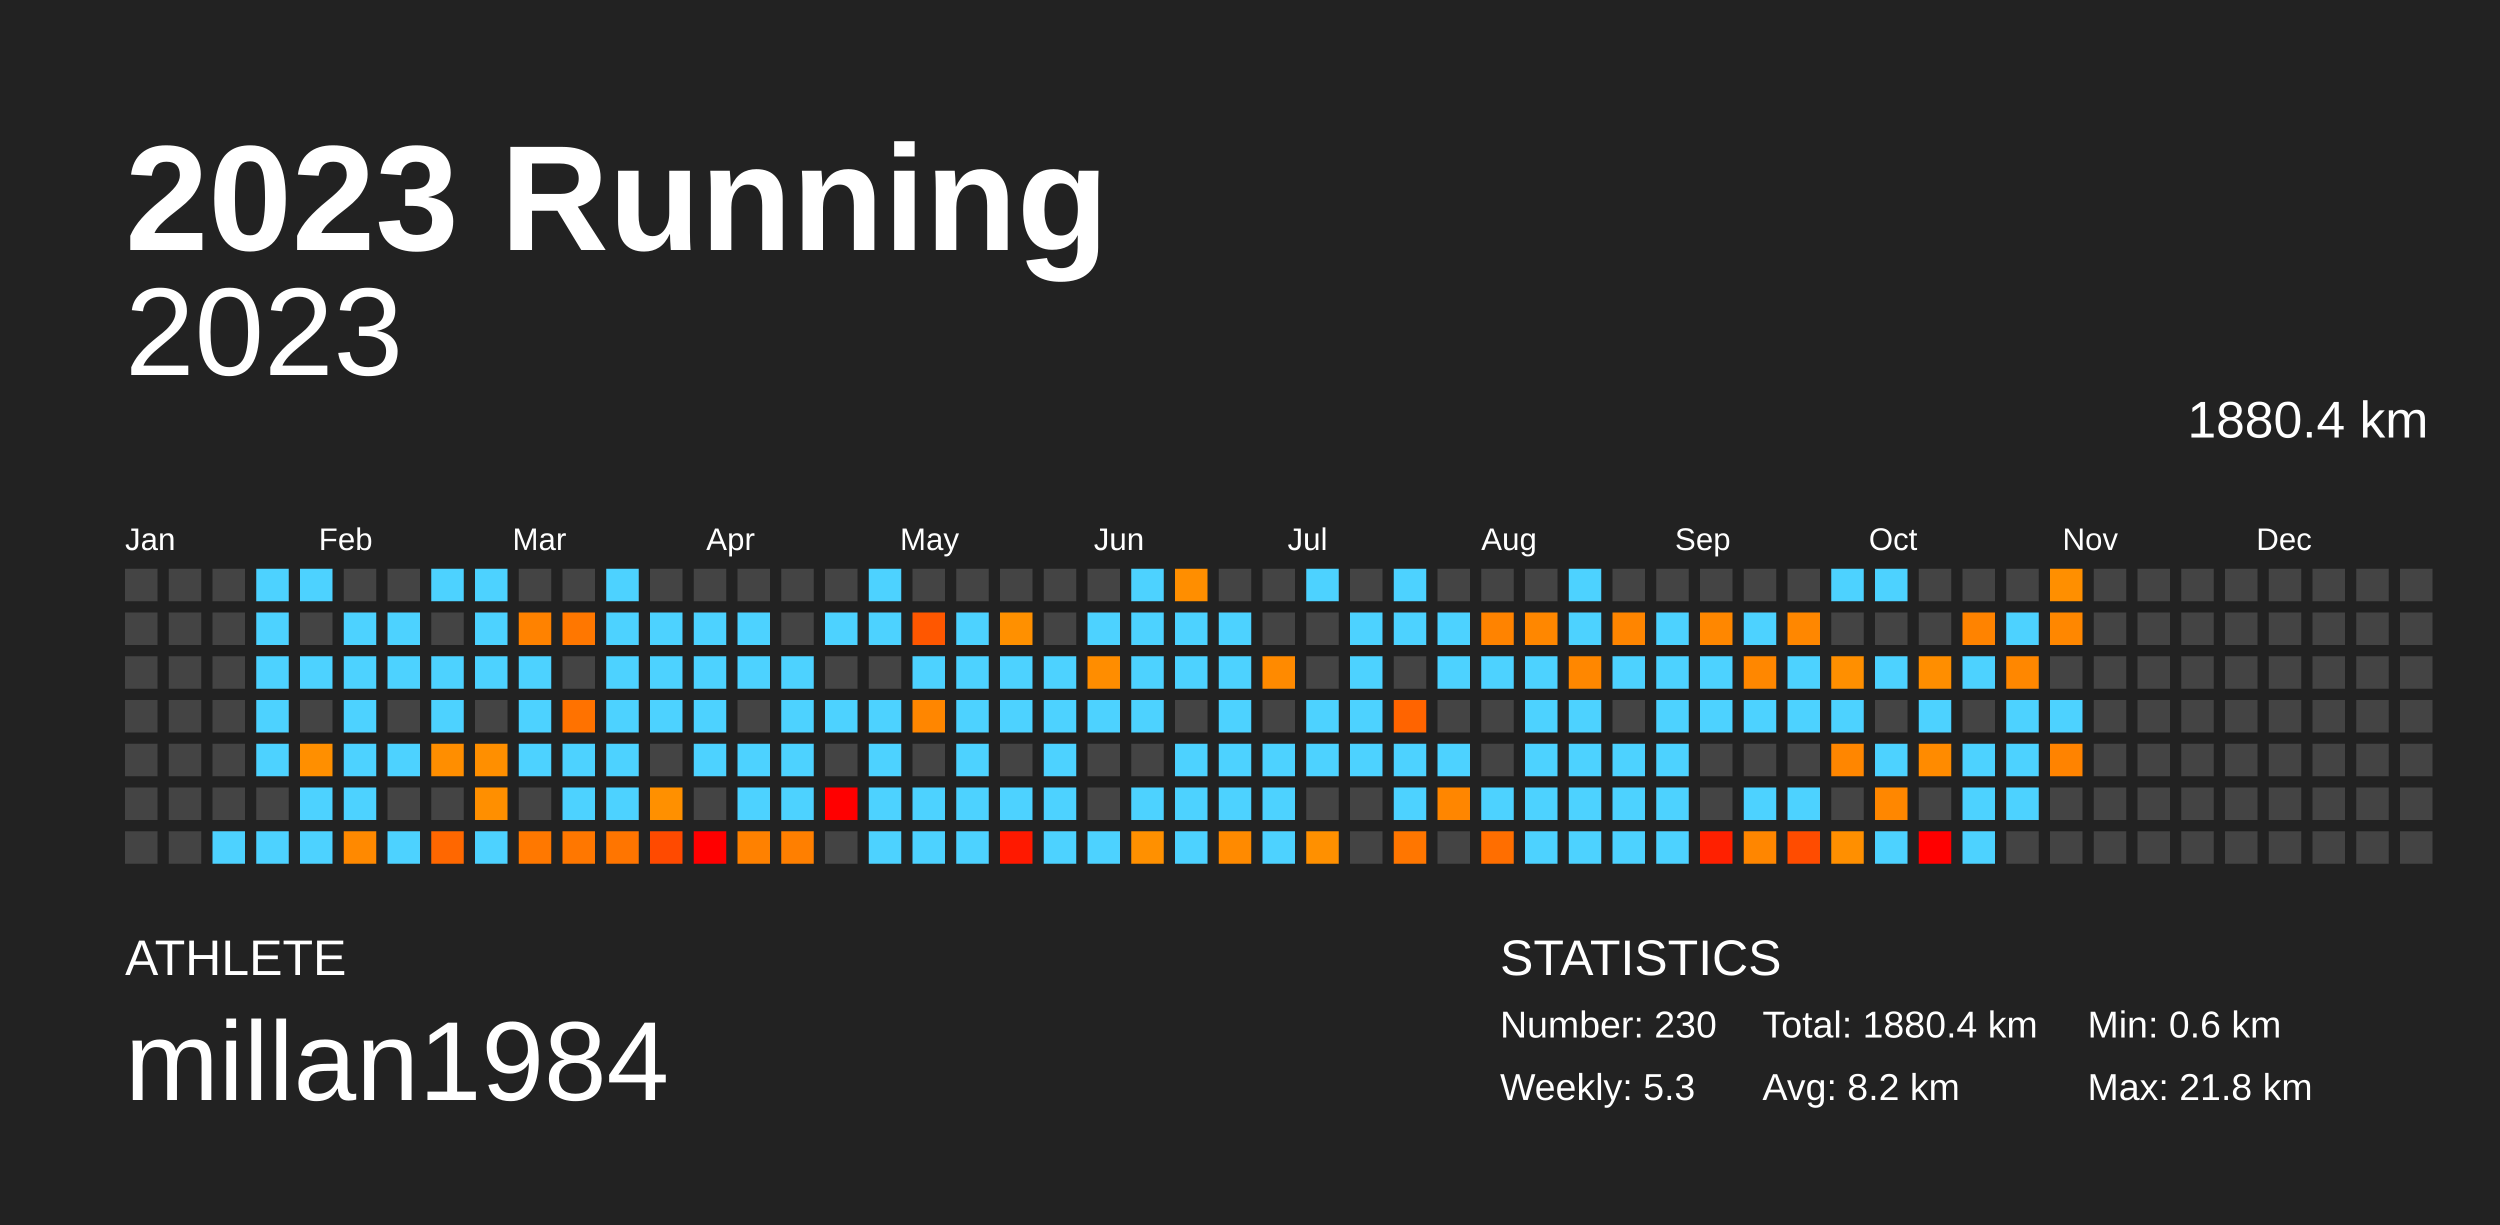
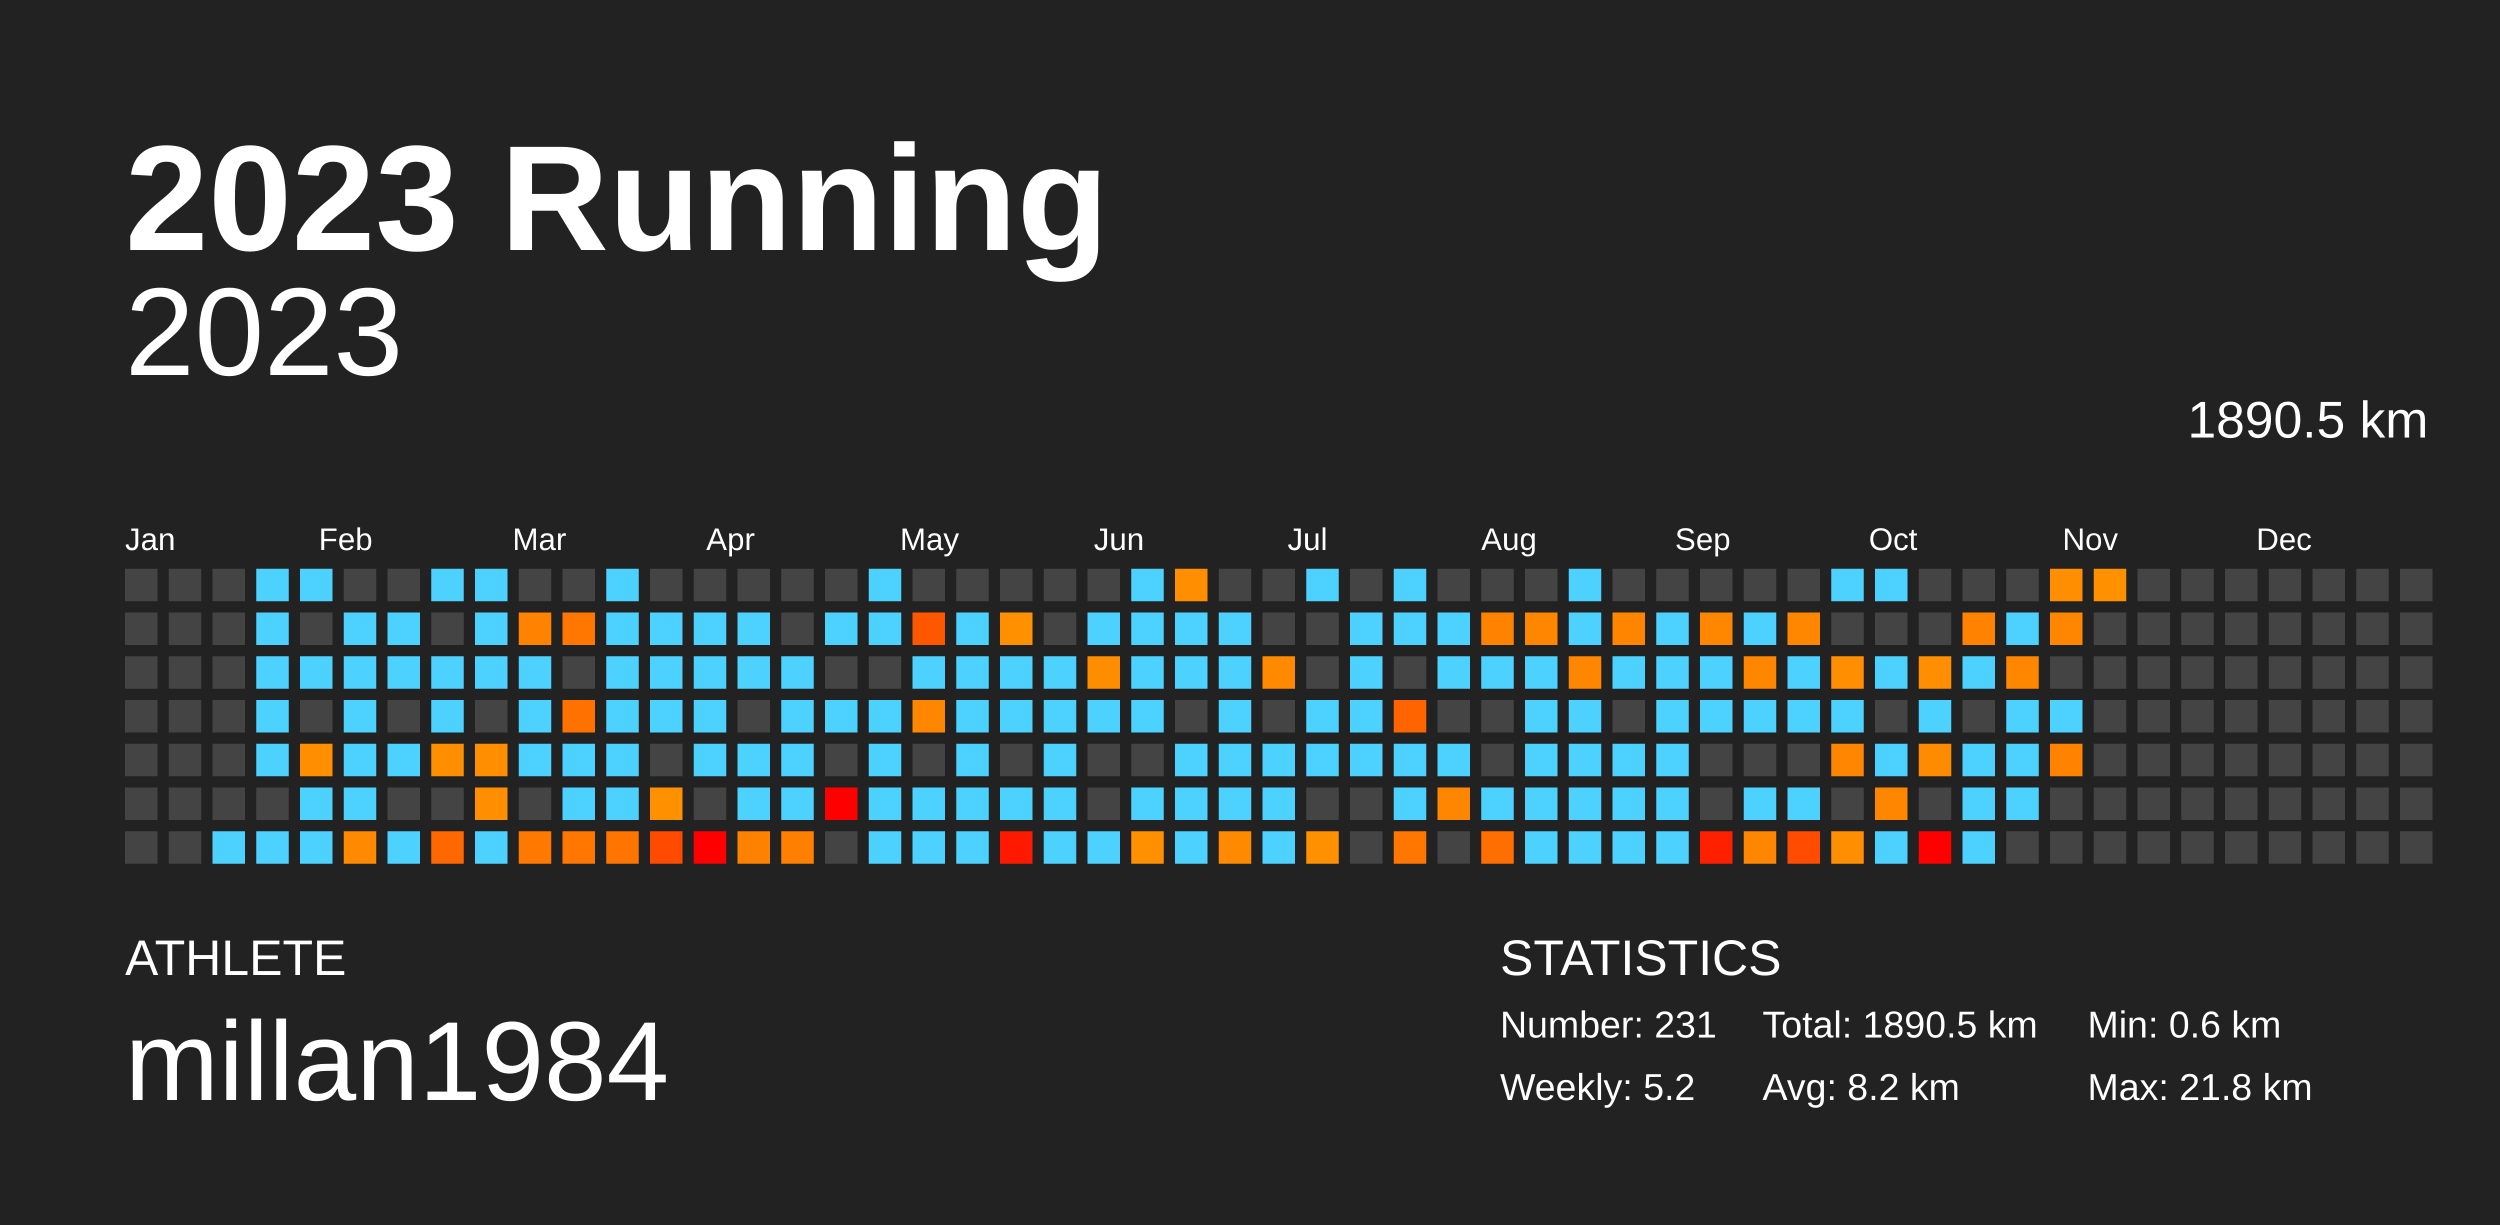
<svg xmlns="http://www.w3.org/2000/svg" baseProfile="full" height="98mm" version="1.1" viewBox="0,0,200,98" width="200mm">
  <defs />
  <rect fill="#222222" height="98" width="200" x="0" y="0" />
  <text fill="#FFFFFF" style="font-size:12px; font-family:Arial; font-weight:bold;" x="10" y="20">2023 Running</text>
  <text fill="#FFFFFF" style="font-size:4px; font-family:Arial" x="10" y="78">ATHLETE</text>
  <text fill="#FFFFFF" style="font-size:9px; font-family:Arial" x="10" y="88">millan1984</text>
  <text fill="#FFFFFF" style="font-size:4px; font-family:Arial" x="120" y="78">STATISTICS</text>
-   <text fill="#FFFFFF" style="font-size:3px; font-family:Arial" x="120" y="83">Number: 230</text>
-   <text fill="#FFFFFF" style="font-size:3px; font-family:Arial" x="120" y="88">Weekly: 5.3</text>
-   <text fill="#FFFFFF" style="font-size:3px; font-family:Arial" x="141" y="83">Total: 1880.4 km</text>
+   <text fill="#FFFFFF" style="font-size:3px; font-family:Arial" x="120" y="83">Number: 231</text>
+   <text fill="#FFFFFF" style="font-size:3px; font-family:Arial" x="120" y="88">Weekly: 5.2</text>
+   <text fill="#FFFFFF" style="font-size:3px; font-family:Arial" x="141" y="83">Total: 1890.5 km</text>
  <text fill="#FFFFFF" style="font-size:3px; font-family:Arial" x="141" y="88">Avg: 8.2 km</text>
  <text fill="#FFFFFF" style="font-size:3px; font-family:Arial" x="167" y="83">Min: 0.6 km</text>
  <text fill="#FFFFFF" style="font-size:3px; font-family:Arial" x="167" y="88">Max: 21.8 km</text>
  <text alignment-baseline="hanging" fill="#FFFFFF" style="font-size:10.0px; font-family:Arial;" x="10" y="30">2023</text>
-   <text alignment-baseline="hanging" fill="#FFFFFF" style="font-size:4.125px; font-family:Arial;" x="175" y="35">1880.4 km</text>
+   <text alignment-baseline="hanging" fill="#FFFFFF" style="font-size:4.125px; font-family:Arial;" x="175" y="35">1890.5 km</text>
  <text fill="#FFFFFF" style="font-size:2.5px; font-family:Arial" x="10.0" y="44">Jan</text>
  <text fill="#FFFFFF" style="font-size:2.5px; font-family:Arial" x="25.5" y="44">Feb</text>
  <text fill="#FFFFFF" style="font-size:2.5px; font-family:Arial" x="41.0" y="44">Mar</text>
  <text fill="#FFFFFF" style="font-size:2.5px; font-family:Arial" x="56.5" y="44">Apr</text>
  <text fill="#FFFFFF" style="font-size:2.5px; font-family:Arial" x="72.0" y="44">May</text>
  <text fill="#FFFFFF" style="font-size:2.5px; font-family:Arial" x="87.5" y="44">Jun</text>
  <text fill="#FFFFFF" style="font-size:2.5px; font-family:Arial" x="103.0" y="44">Jul</text>
  <text fill="#FFFFFF" style="font-size:2.5px; font-family:Arial" x="118.5" y="44">Aug</text>
  <text fill="#FFFFFF" style="font-size:2.5px; font-family:Arial" x="134.0" y="44">Sep</text>
  <text fill="#FFFFFF" style="font-size:2.5px; font-family:Arial" x="149.5" y="44">Oct</text>
  <text fill="#FFFFFF" style="font-size:2.5px; font-family:Arial" x="165.0" y="44">Nov</text>
  <text fill="#FFFFFF" style="font-size:2.5px; font-family:Arial" x="180.5" y="44">Dec</text>
  <rect fill="#444444" height="2.6" width="2.6" x="10.0" y="45.5" />
  <rect fill="#444444" height="2.6" width="2.6" x="10.0" y="49.0" />
  <rect fill="#444444" height="2.6" width="2.6" x="10.0" y="52.5" />
  <rect fill="#444444" height="2.6" width="2.6" x="10.0" y="56.0" />
  <rect fill="#444444" height="2.6" width="2.6" x="10.0" y="59.5" />
  <rect fill="#444444" height="2.6" width="2.6" x="10.0" y="63.0" />
  <rect fill="#444444" height="2.6" width="2.6" x="10.0" y="66.5" />
  <rect fill="#444444" height="2.6" width="2.6" x="13.5" y="45.5" />
  <rect fill="#444444" height="2.6" width="2.6" x="13.5" y="49.0" />
  <rect fill="#444444" height="2.6" width="2.6" x="13.5" y="52.5" />
  <rect fill="#444444" height="2.6" width="2.6" x="13.5" y="56.0" />
  <rect fill="#444444" height="2.6" width="2.6" x="13.5" y="59.5" />
  <rect fill="#444444" height="2.6" width="2.6" x="13.5" y="63.0" />
  <rect fill="#444444" height="2.6" width="2.6" x="13.5" y="66.5" />
  <rect fill="#444444" height="2.6" width="2.6" x="17.0" y="45.5" />
  <rect fill="#444444" height="2.6" width="2.6" x="17.0" y="49.0" />
  <rect fill="#444444" height="2.6" width="2.6" x="17.0" y="52.5" />
  <rect fill="#444444" height="2.6" width="2.6" x="17.0" y="56.0" />
  <rect fill="#444444" height="2.6" width="2.6" x="17.0" y="59.5" />
  <rect fill="#444444" height="2.6" width="2.6" x="17.0" y="63.0" />
  <rect fill="#4dd2ff" height="2.6" width="2.6" x="17.0" y="66.5" />
  <rect fill="#4dd2ff" height="2.6" width="2.6" x="20.5" y="45.5" />
  <rect fill="#4dd2ff" height="2.6" width="2.6" x="20.5" y="49.0" />
  <rect fill="#4dd2ff" height="2.6" width="2.6" x="20.5" y="52.5" />
  <rect fill="#4dd2ff" height="2.6" width="2.6" x="20.5" y="56.0" />
  <rect fill="#4dd2ff" height="2.6" width="2.6" x="20.5" y="59.5" />
  <rect fill="#444444" height="2.6" width="2.6" x="20.5" y="63.0" />
  <rect fill="#4dd2ff" height="2.6" width="2.6" x="20.5" y="66.5" />
  <rect fill="#4dd2ff" height="2.6" width="2.6" x="24.0" y="45.5" />
  <rect fill="#444444" height="2.6" width="2.6" x="24.0" y="49.0" />
  <rect fill="#4dd2ff" height="2.6" width="2.6" x="24.0" y="52.5" />
  <rect fill="#444444" height="2.6" width="2.6" x="24.0" y="56.0" />
  <rect fill="#ff8f00" height="2.6" width="2.6" x="24.0" y="59.5" />
  <rect fill="#4dd2ff" height="2.6" width="2.6" x="24.0" y="63.0" />
  <rect fill="#4dd2ff" height="2.6" width="2.6" x="24.0" y="66.5" />
  <rect fill="#444444" height="2.6" width="2.6" x="27.5" y="45.5" />
  <rect fill="#4dd2ff" height="2.6" width="2.6" x="27.5" y="49.0" />
  <rect fill="#4dd2ff" height="2.6" width="2.6" x="27.5" y="52.5" />
  <rect fill="#4dd2ff" height="2.6" width="2.6" x="27.5" y="56.0" />
  <rect fill="#4dd2ff" height="2.6" width="2.6" x="27.5" y="59.5" />
  <rect fill="#4dd2ff" height="2.6" width="2.6" x="27.5" y="63.0" />
  <rect fill="#ff8900" height="2.6" width="2.6" x="27.5" y="66.5" />
  <rect fill="#444444" height="2.6" width="2.6" x="31.0" y="45.5" />
  <rect fill="#4dd2ff" height="2.6" width="2.6" x="31.0" y="49.0" />
  <rect fill="#4dd2ff" height="2.6" width="2.6" x="31.0" y="52.5" />
  <rect fill="#444444" height="2.6" width="2.6" x="31.0" y="56.0" />
  <rect fill="#4dd2ff" height="2.6" width="2.6" x="31.0" y="59.5" />
  <rect fill="#444444" height="2.6" width="2.6" x="31.0" y="63.0" />
  <rect fill="#4dd2ff" height="2.6" width="2.6" x="31.0" y="66.5" />
  <rect fill="#4dd2ff" height="2.6" width="2.6" x="34.5" y="45.5" />
  <rect fill="#444444" height="2.6" width="2.6" x="34.5" y="49.0" />
  <rect fill="#4dd2ff" height="2.6" width="2.6" x="34.5" y="52.5" />
  <rect fill="#4dd2ff" height="2.6" width="2.6" x="34.5" y="56.0" />
  <rect fill="#ff8e00" height="2.6" width="2.6" x="34.5" y="59.5" />
  <rect fill="#444444" height="2.6" width="2.6" x="34.5" y="63.0" />
  <rect fill="#ff6700" height="2.6" width="2.6" x="34.5" y="66.5" />
  <rect fill="#4dd2ff" height="2.6" width="2.6" x="38.0" y="45.5" />
  <rect fill="#4dd2ff" height="2.6" width="2.6" x="38.0" y="49.0" />
  <rect fill="#4dd2ff" height="2.6" width="2.6" x="38.0" y="52.5" />
  <rect fill="#444444" height="2.6" width="2.6" x="38.0" y="56.0" />
  <rect fill="#ff8f00" height="2.6" width="2.6" x="38.0" y="59.5" />
  <rect fill="#ff8f00" height="2.6" width="2.6" x="38.0" y="63.0" />
  <rect fill="#4dd2ff" height="2.6" width="2.6" x="38.0" y="66.5" />
  <rect fill="#444444" height="2.6" width="2.6" x="41.5" y="45.5" />
  <rect fill="#ff8200" height="2.6" width="2.6" x="41.5" y="49.0" />
  <rect fill="#4dd2ff" height="2.6" width="2.6" x="41.5" y="52.5" />
  <rect fill="#4dd2ff" height="2.6" width="2.6" x="41.5" y="56.0" />
  <rect fill="#4dd2ff" height="2.6" width="2.6" x="41.5" y="59.5" />
  <rect fill="#444444" height="2.6" width="2.6" x="41.5" y="63.0" />
  <rect fill="#ff7800" height="2.6" width="2.6" x="41.5" y="66.5" />
  <rect fill="#444444" height="2.6" width="2.6" x="45.0" y="45.5" />
  <rect fill="#ff7700" height="2.6" width="2.6" x="45.0" y="49.0" />
  <rect fill="#444444" height="2.6" width="2.6" x="45.0" y="52.5" />
  <rect fill="#ff7200" height="2.6" width="2.6" x="45.0" y="56.0" />
  <rect fill="#4dd2ff" height="2.6" width="2.6" x="45.0" y="59.5" />
  <rect fill="#4dd2ff" height="2.6" width="2.6" x="45.0" y="63.0" />
  <rect fill="#ff7700" height="2.6" width="2.6" x="45.0" y="66.5" />
  <rect fill="#4dd2ff" height="2.6" width="2.6" x="48.5" y="45.5" />
  <rect fill="#4dd2ff" height="2.6" width="2.6" x="48.5" y="49.0" />
  <rect fill="#4dd2ff" height="2.6" width="2.6" x="48.5" y="52.5" />
  <rect fill="#4dd2ff" height="2.6" width="2.6" x="48.5" y="56.0" />
  <rect fill="#4dd2ff" height="2.6" width="2.6" x="48.5" y="59.5" />
  <rect fill="#4dd2ff" height="2.6" width="2.6" x="48.5" y="63.0" />
  <rect fill="#ff7500" height="2.6" width="2.6" x="48.5" y="66.5" />
  <rect fill="#444444" height="2.6" width="2.6" x="52.0" y="45.5" />
  <rect fill="#4dd2ff" height="2.6" width="2.6" x="52.0" y="49.0" />
  <rect fill="#4dd2ff" height="2.6" width="2.6" x="52.0" y="52.5" />
  <rect fill="#4dd2ff" height="2.6" width="2.6" x="52.0" y="56.0" />
  <rect fill="#444444" height="2.6" width="2.6" x="52.0" y="59.5" />
  <rect fill="#ff9000" height="2.6" width="2.6" x="52.0" y="63.0" />
  <rect fill="#ff4a00" height="2.6" width="2.6" x="52.0" y="66.5" />
  <rect fill="#444444" height="2.6" width="2.6" x="55.5" y="45.5" />
  <rect fill="#4dd2ff" height="2.6" width="2.6" x="55.5" y="49.0" />
  <rect fill="#4dd2ff" height="2.6" width="2.6" x="55.5" y="52.5" />
  <rect fill="#4dd2ff" height="2.6" width="2.6" x="55.5" y="56.0" />
  <rect fill="#4dd2ff" height="2.6" width="2.6" x="55.5" y="59.5" />
  <rect fill="#444444" height="2.6" width="2.6" x="55.5" y="63.0" />
  <rect fill="red" height="2.6" width="2.6" x="55.5" y="66.5" />
  <rect fill="#444444" height="2.6" width="2.6" x="59.0" y="45.5" />
  <rect fill="#4dd2ff" height="2.6" width="2.6" x="59.0" y="49.0" />
  <rect fill="#4dd2ff" height="2.6" width="2.6" x="59.0" y="52.5" />
  <rect fill="#444444" height="2.6" width="2.6" x="59.0" y="56.0" />
  <rect fill="#4dd2ff" height="2.6" width="2.6" x="59.0" y="59.5" />
  <rect fill="#4dd2ff" height="2.6" width="2.6" x="59.0" y="63.0" />
  <rect fill="#ff8100" height="2.6" width="2.6" x="59.0" y="66.5" />
  <rect fill="#444444" height="2.6" width="2.6" x="62.5" y="45.5" />
  <rect fill="#444444" height="2.6" width="2.6" x="62.5" y="49.0" />
  <rect fill="#4dd2ff" height="2.6" width="2.6" x="62.5" y="52.5" />
  <rect fill="#4dd2ff" height="2.6" width="2.6" x="62.5" y="56.0" />
  <rect fill="#4dd2ff" height="2.6" width="2.6" x="62.5" y="59.5" />
  <rect fill="#4dd2ff" height="2.6" width="2.6" x="62.5" y="63.0" />
  <rect fill="#ff7f00" height="2.6" width="2.6" x="62.5" y="66.5" />
  <rect fill="#444444" height="2.6" width="2.6" x="66.0" y="45.5" />
  <rect fill="#4dd2ff" height="2.6" width="2.6" x="66.0" y="49.0" />
  <rect fill="#444444" height="2.6" width="2.6" x="66.0" y="52.5" />
  <rect fill="#4dd2ff" height="2.6" width="2.6" x="66.0" y="56.0" />
  <rect fill="#444444" height="2.6" width="2.6" x="66.0" y="59.5" />
  <rect fill="red" height="2.6" width="2.6" x="66.0" y="63.0" />
  <rect fill="#444444" height="2.6" width="2.6" x="66.0" y="66.5" />
  <rect fill="#4dd2ff" height="2.6" width="2.6" x="69.5" y="45.5" />
  <rect fill="#4dd2ff" height="2.6" width="2.6" x="69.5" y="49.0" />
  <rect fill="#444444" height="2.6" width="2.6" x="69.5" y="52.5" />
  <rect fill="#4dd2ff" height="2.6" width="2.6" x="69.5" y="56.0" />
  <rect fill="#4dd2ff" height="2.6" width="2.6" x="69.5" y="59.5" />
  <rect fill="#4dd2ff" height="2.6" width="2.6" x="69.5" y="63.0" />
  <rect fill="#4dd2ff" height="2.6" width="2.6" x="69.5" y="66.5" />
  <rect fill="#444444" height="2.6" width="2.6" x="73.0" y="45.5" />
  <rect fill="#ff5700" height="2.6" width="2.6" x="73.0" y="49.0" />
  <rect fill="#4dd2ff" height="2.6" width="2.6" x="73.0" y="52.5" />
  <rect fill="#ff8600" height="2.6" width="2.6" x="73.0" y="56.0" />
  <rect fill="#444444" height="2.6" width="2.6" x="73.0" y="59.5" />
  <rect fill="#4dd2ff" height="2.6" width="2.6" x="73.0" y="63.0" />
  <rect fill="#4dd2ff" height="2.6" width="2.6" x="73.0" y="66.5" />
  <rect fill="#444444" height="2.6" width="2.6" x="76.5" y="45.5" />
  <rect fill="#4dd2ff" height="2.6" width="2.6" x="76.5" y="49.0" />
  <rect fill="#4dd2ff" height="2.6" width="2.6" x="76.5" y="52.5" />
  <rect fill="#4dd2ff" height="2.6" width="2.6" x="76.5" y="56.0" />
  <rect fill="#4dd2ff" height="2.6" width="2.6" x="76.5" y="59.5" />
  <rect fill="#4dd2ff" height="2.6" width="2.6" x="76.5" y="63.0" />
  <rect fill="#4dd2ff" height="2.6" width="2.6" x="76.5" y="66.5" />
  <rect fill="#444444" height="2.6" width="2.6" x="80.0" y="45.5" />
  <rect fill="#ff9000" height="2.6" width="2.6" x="80.0" y="49.0" />
  <rect fill="#4dd2ff" height="2.6" width="2.6" x="80.0" y="52.5" />
  <rect fill="#4dd2ff" height="2.6" width="2.6" x="80.0" y="56.0" />
  <rect fill="#444444" height="2.6" width="2.6" x="80.0" y="59.5" />
  <rect fill="#4dd2ff" height="2.6" width="2.6" x="80.0" y="63.0" />
  <rect fill="#ff1900" height="2.6" width="2.6" x="80.0" y="66.5" />
  <rect fill="#444444" height="2.6" width="2.6" x="83.5" y="45.5" />
  <rect fill="#444444" height="2.6" width="2.6" x="83.5" y="49.0" />
  <rect fill="#4dd2ff" height="2.6" width="2.6" x="83.5" y="52.5" />
  <rect fill="#4dd2ff" height="2.6" width="2.6" x="83.5" y="56.0" />
  <rect fill="#4dd2ff" height="2.6" width="2.6" x="83.5" y="59.5" />
  <rect fill="#4dd2ff" height="2.6" width="2.6" x="83.5" y="63.0" />
  <rect fill="#4dd2ff" height="2.6" width="2.6" x="83.5" y="66.5" />
  <rect fill="#444444" height="2.6" width="2.6" x="87.0" y="45.5" />
  <rect fill="#4dd2ff" height="2.6" width="2.6" x="87.0" y="49.0" />
  <rect fill="#ff8d00" height="2.6" width="2.6" x="87.0" y="52.5" />
  <rect fill="#4dd2ff" height="2.6" width="2.6" x="87.0" y="56.0" />
  <rect fill="#444444" height="2.6" width="2.6" x="87.0" y="59.5" />
  <rect fill="#444444" height="2.6" width="2.6" x="87.0" y="63.0" />
  <rect fill="#4dd2ff" height="2.6" width="2.6" x="87.0" y="66.5" />
  <rect fill="#4dd2ff" height="2.6" width="2.6" x="90.5" y="45.5" />
  <rect fill="#4dd2ff" height="2.6" width="2.6" x="90.5" y="49.0" />
  <rect fill="#4dd2ff" height="2.6" width="2.6" x="90.5" y="52.5" />
  <rect fill="#4dd2ff" height="2.6" width="2.6" x="90.5" y="56.0" />
  <rect fill="#444444" height="2.6" width="2.6" x="90.5" y="59.5" />
  <rect fill="#4dd2ff" height="2.6" width="2.6" x="90.5" y="63.0" />
  <rect fill="#ff9000" height="2.6" width="2.6" x="90.5" y="66.5" />
  <rect fill="#ff8e00" height="2.6" width="2.6" x="94.0" y="45.5" />
  <rect fill="#4dd2ff" height="2.6" width="2.6" x="94.0" y="49.0" />
  <rect fill="#4dd2ff" height="2.6" width="2.6" x="94.0" y="52.5" />
  <rect fill="#444444" height="2.6" width="2.6" x="94.0" y="56.0" />
  <rect fill="#4dd2ff" height="2.6" width="2.6" x="94.0" y="59.5" />
  <rect fill="#4dd2ff" height="2.6" width="2.6" x="94.0" y="63.0" />
  <rect fill="#4dd2ff" height="2.6" width="2.6" x="94.0" y="66.5" />
  <rect fill="#444444" height="2.6" width="2.6" x="97.5" y="45.5" />
  <rect fill="#4dd2ff" height="2.6" width="2.6" x="97.5" y="49.0" />
  <rect fill="#4dd2ff" height="2.6" width="2.6" x="97.5" y="52.5" />
  <rect fill="#4dd2ff" height="2.6" width="2.6" x="97.5" y="56.0" />
  <rect fill="#4dd2ff" height="2.6" width="2.6" x="97.5" y="59.5" />
  <rect fill="#4dd2ff" height="2.6" width="2.6" x="97.5" y="63.0" />
  <rect fill="#ff8a00" height="2.6" width="2.6" x="97.5" y="66.5" />
  <rect fill="#444444" height="2.6" width="2.6" x="101.0" y="45.5" />
  <rect fill="#444444" height="2.6" width="2.6" x="101.0" y="49.0" />
  <rect fill="#ff8a00" height="2.6" width="2.6" x="101.0" y="52.5" />
  <rect fill="#444444" height="2.6" width="2.6" x="101.0" y="56.0" />
  <rect fill="#4dd2ff" height="2.6" width="2.6" x="101.0" y="59.5" />
  <rect fill="#4dd2ff" height="2.6" width="2.6" x="101.0" y="63.0" />
  <rect fill="#4dd2ff" height="2.6" width="2.6" x="101.0" y="66.5" />
  <rect fill="#4dd2ff" height="2.6" width="2.6" x="104.5" y="45.5" />
  <rect fill="#444444" height="2.6" width="2.6" x="104.5" y="49.0" />
  <rect fill="#444444" height="2.6" width="2.6" x="104.5" y="52.5" />
  <rect fill="#4dd2ff" height="2.6" width="2.6" x="104.5" y="56.0" />
  <rect fill="#4dd2ff" height="2.6" width="2.6" x="104.5" y="59.5" />
  <rect fill="#444444" height="2.6" width="2.6" x="104.5" y="63.0" />
  <rect fill="#ff9000" height="2.6" width="2.6" x="104.5" y="66.5" />
  <rect fill="#444444" height="2.6" width="2.6" x="108.0" y="45.5" />
  <rect fill="#4dd2ff" height="2.6" width="2.6" x="108.0" y="49.0" />
  <rect fill="#4dd2ff" height="2.6" width="2.6" x="108.0" y="52.5" />
  <rect fill="#4dd2ff" height="2.6" width="2.6" x="108.0" y="56.0" />
  <rect fill="#4dd2ff" height="2.6" width="2.6" x="108.0" y="59.5" />
  <rect fill="#444444" height="2.6" width="2.6" x="108.0" y="63.0" />
  <rect fill="#444444" height="2.6" width="2.6" x="108.0" y="66.5" />
  <rect fill="#4dd2ff" height="2.6" width="2.6" x="111.5" y="45.5" />
  <rect fill="#4dd2ff" height="2.6" width="2.6" x="111.5" y="49.0" />
  <rect fill="#444444" height="2.6" width="2.6" x="111.5" y="52.5" />
  <rect fill="#ff6400" height="2.6" width="2.6" x="111.5" y="56.0" />
  <rect fill="#4dd2ff" height="2.6" width="2.6" x="111.5" y="59.5" />
  <rect fill="#4dd2ff" height="2.6" width="2.6" x="111.5" y="63.0" />
  <rect fill="#ff7600" height="2.6" width="2.6" x="111.5" y="66.5" />
  <rect fill="#444444" height="2.6" width="2.6" x="115.0" y="45.5" />
  <rect fill="#4dd2ff" height="2.6" width="2.6" x="115.0" y="49.0" />
  <rect fill="#4dd2ff" height="2.6" width="2.6" x="115.0" y="52.5" />
  <rect fill="#444444" height="2.6" width="2.6" x="115.0" y="56.0" />
  <rect fill="#4dd2ff" height="2.6" width="2.6" x="115.0" y="59.5" />
  <rect fill="#ff8600" height="2.6" width="2.6" x="115.0" y="63.0" />
  <rect fill="#444444" height="2.6" width="2.6" x="115.0" y="66.5" />
  <rect fill="#444444" height="2.6" width="2.6" x="118.5" y="45.5" />
  <rect fill="#ff8300" height="2.6" width="2.6" x="118.5" y="49.0" />
  <rect fill="#4dd2ff" height="2.6" width="2.6" x="118.5" y="52.5" />
  <rect fill="#444444" height="2.6" width="2.6" x="118.5" y="56.0" />
  <rect fill="#444444" height="2.6" width="2.6" x="118.5" y="59.5" />
  <rect fill="#4dd2ff" height="2.6" width="2.6" x="118.5" y="63.0" />
  <rect fill="#ff6e00" height="2.6" width="2.6" x="118.5" y="66.5" />
  <rect fill="#444444" height="2.6" width="2.6" x="122.0" y="45.5" />
  <rect fill="#ff8700" height="2.6" width="2.6" x="122.0" y="49.0" />
  <rect fill="#4dd2ff" height="2.6" width="2.6" x="122.0" y="52.5" />
  <rect fill="#4dd2ff" height="2.6" width="2.6" x="122.0" y="56.0" />
  <rect fill="#4dd2ff" height="2.6" width="2.6" x="122.0" y="59.5" />
  <rect fill="#4dd2ff" height="2.6" width="2.6" x="122.0" y="63.0" />
  <rect fill="#4dd2ff" height="2.6" width="2.6" x="122.0" y="66.5" />
  <rect fill="#4dd2ff" height="2.6" width="2.6" x="125.5" y="45.5" />
  <rect fill="#4dd2ff" height="2.6" width="2.6" x="125.5" y="49.0" />
  <rect fill="#ff8700" height="2.6" width="2.6" x="125.5" y="52.5" />
  <rect fill="#4dd2ff" height="2.6" width="2.6" x="125.5" y="56.0" />
  <rect fill="#4dd2ff" height="2.6" width="2.6" x="125.5" y="59.5" />
  <rect fill="#4dd2ff" height="2.6" width="2.6" x="125.5" y="63.0" />
  <rect fill="#4dd2ff" height="2.6" width="2.6" x="125.5" y="66.5" />
  <rect fill="#444444" height="2.6" width="2.6" x="129.0" y="45.5" />
  <rect fill="#ff8500" height="2.6" width="2.6" x="129.0" y="49.0" />
  <rect fill="#4dd2ff" height="2.6" width="2.6" x="129.0" y="52.5" />
  <rect fill="#444444" height="2.6" width="2.6" x="129.0" y="56.0" />
  <rect fill="#4dd2ff" height="2.6" width="2.6" x="129.0" y="59.5" />
  <rect fill="#4dd2ff" height="2.6" width="2.6" x="129.0" y="63.0" />
  <rect fill="#4dd2ff" height="2.6" width="2.6" x="129.0" y="66.5" />
  <rect fill="#444444" height="2.6" width="2.6" x="132.5" y="45.5" />
  <rect fill="#4dd2ff" height="2.6" width="2.6" x="132.5" y="49.0" />
  <rect fill="#4dd2ff" height="2.6" width="2.6" x="132.5" y="52.5" />
  <rect fill="#4dd2ff" height="2.6" width="2.6" x="132.5" y="56.0" />
  <rect fill="#4dd2ff" height="2.6" width="2.6" x="132.5" y="59.5" />
  <rect fill="#4dd2ff" height="2.6" width="2.6" x="132.5" y="63.0" />
  <rect fill="#4dd2ff" height="2.6" width="2.6" x="132.5" y="66.5" />
  <rect fill="#444444" height="2.6" width="2.6" x="136.0" y="45.5" />
  <rect fill="#ff8700" height="2.6" width="2.6" x="136.0" y="49.0" />
  <rect fill="#4dd2ff" height="2.6" width="2.6" x="136.0" y="52.5" />
  <rect fill="#4dd2ff" height="2.6" width="2.6" x="136.0" y="56.0" />
  <rect fill="#444444" height="2.6" width="2.6" x="136.0" y="59.5" />
  <rect fill="#444444" height="2.6" width="2.6" x="136.0" y="63.0" />
  <rect fill="#ff2000" height="2.6" width="2.6" x="136.0" y="66.5" />
  <rect fill="#444444" height="2.6" width="2.6" x="139.5" y="45.5" />
  <rect fill="#4dd2ff" height="2.6" width="2.6" x="139.5" y="49.0" />
  <rect fill="#ff8700" height="2.6" width="2.6" x="139.5" y="52.5" />
  <rect fill="#4dd2ff" height="2.6" width="2.6" x="139.5" y="56.0" />
  <rect fill="#444444" height="2.6" width="2.6" x="139.5" y="59.5" />
  <rect fill="#4dd2ff" height="2.6" width="2.6" x="139.5" y="63.0" />
  <rect fill="#ff8600" height="2.6" width="2.6" x="139.5" y="66.5" />
  <rect fill="#444444" height="2.6" width="2.6" x="143.0" y="45.5" />
  <rect fill="#ff8700" height="2.6" width="2.6" x="143.0" y="49.0" />
  <rect fill="#4dd2ff" height="2.6" width="2.6" x="143.0" y="52.5" />
  <rect fill="#4dd2ff" height="2.6" width="2.6" x="143.0" y="56.0" />
  <rect fill="#444444" height="2.6" width="2.6" x="143.0" y="59.5" />
  <rect fill="#4dd2ff" height="2.6" width="2.6" x="143.0" y="63.0" />
  <rect fill="#ff4c00" height="2.6" width="2.6" x="143.0" y="66.5" />
  <rect fill="#4dd2ff" height="2.6" width="2.6" x="146.5" y="45.5" />
  <rect fill="#444444" height="2.6" width="2.6" x="146.5" y="49.0" />
  <rect fill="#ff8f00" height="2.6" width="2.6" x="146.5" y="52.5" />
  <rect fill="#4dd2ff" height="2.6" width="2.6" x="146.5" y="56.0" />
  <rect fill="#ff8600" height="2.6" width="2.6" x="146.5" y="59.5" />
  <rect fill="#444444" height="2.6" width="2.6" x="146.5" y="63.0" />
  <rect fill="#ff8f00" height="2.6" width="2.6" x="146.5" y="66.5" />
  <rect fill="#4dd2ff" height="2.6" width="2.6" x="150.0" y="45.5" />
  <rect fill="#444444" height="2.6" width="2.6" x="150.0" y="49.0" />
  <rect fill="#4dd2ff" height="2.6" width="2.6" x="150.0" y="52.5" />
  <rect fill="#444444" height="2.6" width="2.6" x="150.0" y="56.0" />
  <rect fill="#4dd2ff" height="2.6" width="2.6" x="150.0" y="59.5" />
  <rect fill="#ff8700" height="2.6" width="2.6" x="150.0" y="63.0" />
  <rect fill="#4dd2ff" height="2.6" width="2.6" x="150.0" y="66.5" />
  <rect fill="#444444" height="2.6" width="2.6" x="153.5" y="45.5" />
  <rect fill="#444444" height="2.6" width="2.6" x="153.5" y="49.0" />
  <rect fill="#ff8e00" height="2.6" width="2.6" x="153.5" y="52.5" />
  <rect fill="#4dd2ff" height="2.6" width="2.6" x="153.5" y="56.0" />
  <rect fill="#ff8b00" height="2.6" width="2.6" x="153.5" y="59.5" />
  <rect fill="#444444" height="2.6" width="2.6" x="153.5" y="63.0" />
  <rect fill="red" height="2.6" width="2.6" x="153.5" y="66.5" />
  <rect fill="#444444" height="2.6" width="2.6" x="157.0" y="45.5" />
  <rect fill="#ff8300" height="2.6" width="2.6" x="157.0" y="49.0" />
  <rect fill="#4dd2ff" height="2.6" width="2.6" x="157.0" y="52.5" />
  <rect fill="#444444" height="2.6" width="2.6" x="157.0" y="56.0" />
  <rect fill="#4dd2ff" height="2.6" width="2.6" x="157.0" y="59.5" />
  <rect fill="#4dd2ff" height="2.6" width="2.6" x="157.0" y="63.0" />
  <rect fill="#4dd2ff" height="2.6" width="2.6" x="157.0" y="66.5" />
  <rect fill="#444444" height="2.6" width="2.6" x="160.5" y="45.5" />
  <rect fill="#4dd2ff" height="2.6" width="2.6" x="160.5" y="49.0" />
  <rect fill="#ff8700" height="2.6" width="2.6" x="160.5" y="52.5" />
  <rect fill="#4dd2ff" height="2.6" width="2.6" x="160.5" y="56.0" />
  <rect fill="#4dd2ff" height="2.6" width="2.6" x="160.5" y="59.5" />
  <rect fill="#4dd2ff" height="2.6" width="2.6" x="160.5" y="63.0" />
  <rect fill="#444444" height="2.6" width="2.6" x="160.5" y="66.5" />
  <rect fill="#ff8f00" height="2.6" width="2.6" x="164.0" y="45.5" />
  <rect fill="#ff8700" height="2.6" width="2.6" x="164.0" y="49.0" />
  <rect fill="#444444" height="2.6" width="2.6" x="164.0" y="52.5" />
  <rect fill="#4dd2ff" height="2.6" width="2.6" x="164.0" y="56.0" />
  <rect fill="#ff8300" height="2.6" width="2.6" x="164.0" y="59.5" />
  <rect fill="#444444" height="2.6" width="2.6" x="164.0" y="63.0" />
  <rect fill="#444444" height="2.6" width="2.6" x="164.0" y="66.5" />
-   <rect fill="#444444" height="2.6" width="2.6" x="167.5" y="45.5" />
+   <rect fill="#ff9000" height="2.6" width="2.6" x="167.5" y="45.5" />
  <rect fill="#444444" height="2.6" width="2.6" x="167.5" y="49.0" />
  <rect fill="#444444" height="2.6" width="2.6" x="167.5" y="52.5" />
  <rect fill="#444444" height="2.6" width="2.6" x="167.5" y="56.0" />
  <rect fill="#444444" height="2.6" width="2.6" x="167.5" y="59.5" />
  <rect fill="#444444" height="2.6" width="2.6" x="167.5" y="63.0" />
  <rect fill="#444444" height="2.6" width="2.6" x="167.5" y="66.5" />
  <rect fill="#444444" height="2.6" width="2.6" x="171.0" y="45.5" />
  <rect fill="#444444" height="2.6" width="2.6" x="171.0" y="49.0" />
  <rect fill="#444444" height="2.6" width="2.6" x="171.0" y="52.5" />
  <rect fill="#444444" height="2.6" width="2.6" x="171.0" y="56.0" />
  <rect fill="#444444" height="2.6" width="2.6" x="171.0" y="59.5" />
  <rect fill="#444444" height="2.6" width="2.6" x="171.0" y="63.0" />
  <rect fill="#444444" height="2.6" width="2.6" x="171.0" y="66.5" />
  <rect fill="#444444" height="2.6" width="2.6" x="174.5" y="45.5" />
  <rect fill="#444444" height="2.6" width="2.6" x="174.5" y="49.0" />
  <rect fill="#444444" height="2.6" width="2.6" x="174.5" y="52.5" />
  <rect fill="#444444" height="2.6" width="2.6" x="174.5" y="56.0" />
  <rect fill="#444444" height="2.6" width="2.6" x="174.5" y="59.5" />
  <rect fill="#444444" height="2.6" width="2.6" x="174.5" y="63.0" />
  <rect fill="#444444" height="2.6" width="2.6" x="174.5" y="66.5" />
  <rect fill="#444444" height="2.6" width="2.6" x="178.0" y="45.5" />
  <rect fill="#444444" height="2.6" width="2.6" x="178.0" y="49.0" />
  <rect fill="#444444" height="2.6" width="2.6" x="178.0" y="52.5" />
  <rect fill="#444444" height="2.6" width="2.6" x="178.0" y="56.0" />
  <rect fill="#444444" height="2.6" width="2.6" x="178.0" y="59.5" />
  <rect fill="#444444" height="2.6" width="2.6" x="178.0" y="63.0" />
  <rect fill="#444444" height="2.6" width="2.6" x="178.0" y="66.5" />
  <rect fill="#444444" height="2.6" width="2.6" x="181.5" y="45.5" />
  <rect fill="#444444" height="2.6" width="2.6" x="181.5" y="49.0" />
  <rect fill="#444444" height="2.6" width="2.6" x="181.5" y="52.5" />
  <rect fill="#444444" height="2.6" width="2.6" x="181.5" y="56.0" />
  <rect fill="#444444" height="2.6" width="2.6" x="181.5" y="59.5" />
  <rect fill="#444444" height="2.6" width="2.6" x="181.5" y="63.0" />
  <rect fill="#444444" height="2.6" width="2.6" x="181.5" y="66.5" />
  <rect fill="#444444" height="2.6" width="2.6" x="185.0" y="45.5" />
  <rect fill="#444444" height="2.6" width="2.6" x="185.0" y="49.0" />
  <rect fill="#444444" height="2.6" width="2.6" x="185.0" y="52.5" />
  <rect fill="#444444" height="2.6" width="2.6" x="185.0" y="56.0" />
  <rect fill="#444444" height="2.6" width="2.6" x="185.0" y="59.5" />
  <rect fill="#444444" height="2.6" width="2.6" x="185.0" y="63.0" />
  <rect fill="#444444" height="2.6" width="2.6" x="185.0" y="66.5" />
  <rect fill="#444444" height="2.6" width="2.6" x="188.5" y="45.5" />
  <rect fill="#444444" height="2.6" width="2.6" x="188.5" y="49.0" />
  <rect fill="#444444" height="2.6" width="2.6" x="188.5" y="52.5" />
  <rect fill="#444444" height="2.6" width="2.6" x="188.5" y="56.0" />
  <rect fill="#444444" height="2.6" width="2.6" x="188.5" y="59.5" />
  <rect fill="#444444" height="2.6" width="2.6" x="188.5" y="63.0" />
  <rect fill="#444444" height="2.6" width="2.6" x="188.5" y="66.5" />
  <rect fill="#444444" height="2.6" width="2.6" x="192.0" y="45.5" />
  <rect fill="#444444" height="2.6" width="2.6" x="192.0" y="49.0" />
  <rect fill="#444444" height="2.6" width="2.6" x="192.0" y="52.5" />
  <rect fill="#444444" height="2.6" width="2.6" x="192.0" y="56.0" />
  <rect fill="#444444" height="2.6" width="2.6" x="192.0" y="59.5" />
  <rect fill="#444444" height="2.6" width="2.6" x="192.0" y="63.0" />
  <rect fill="#444444" height="2.6" width="2.6" x="192.0" y="66.5" />
</svg>
